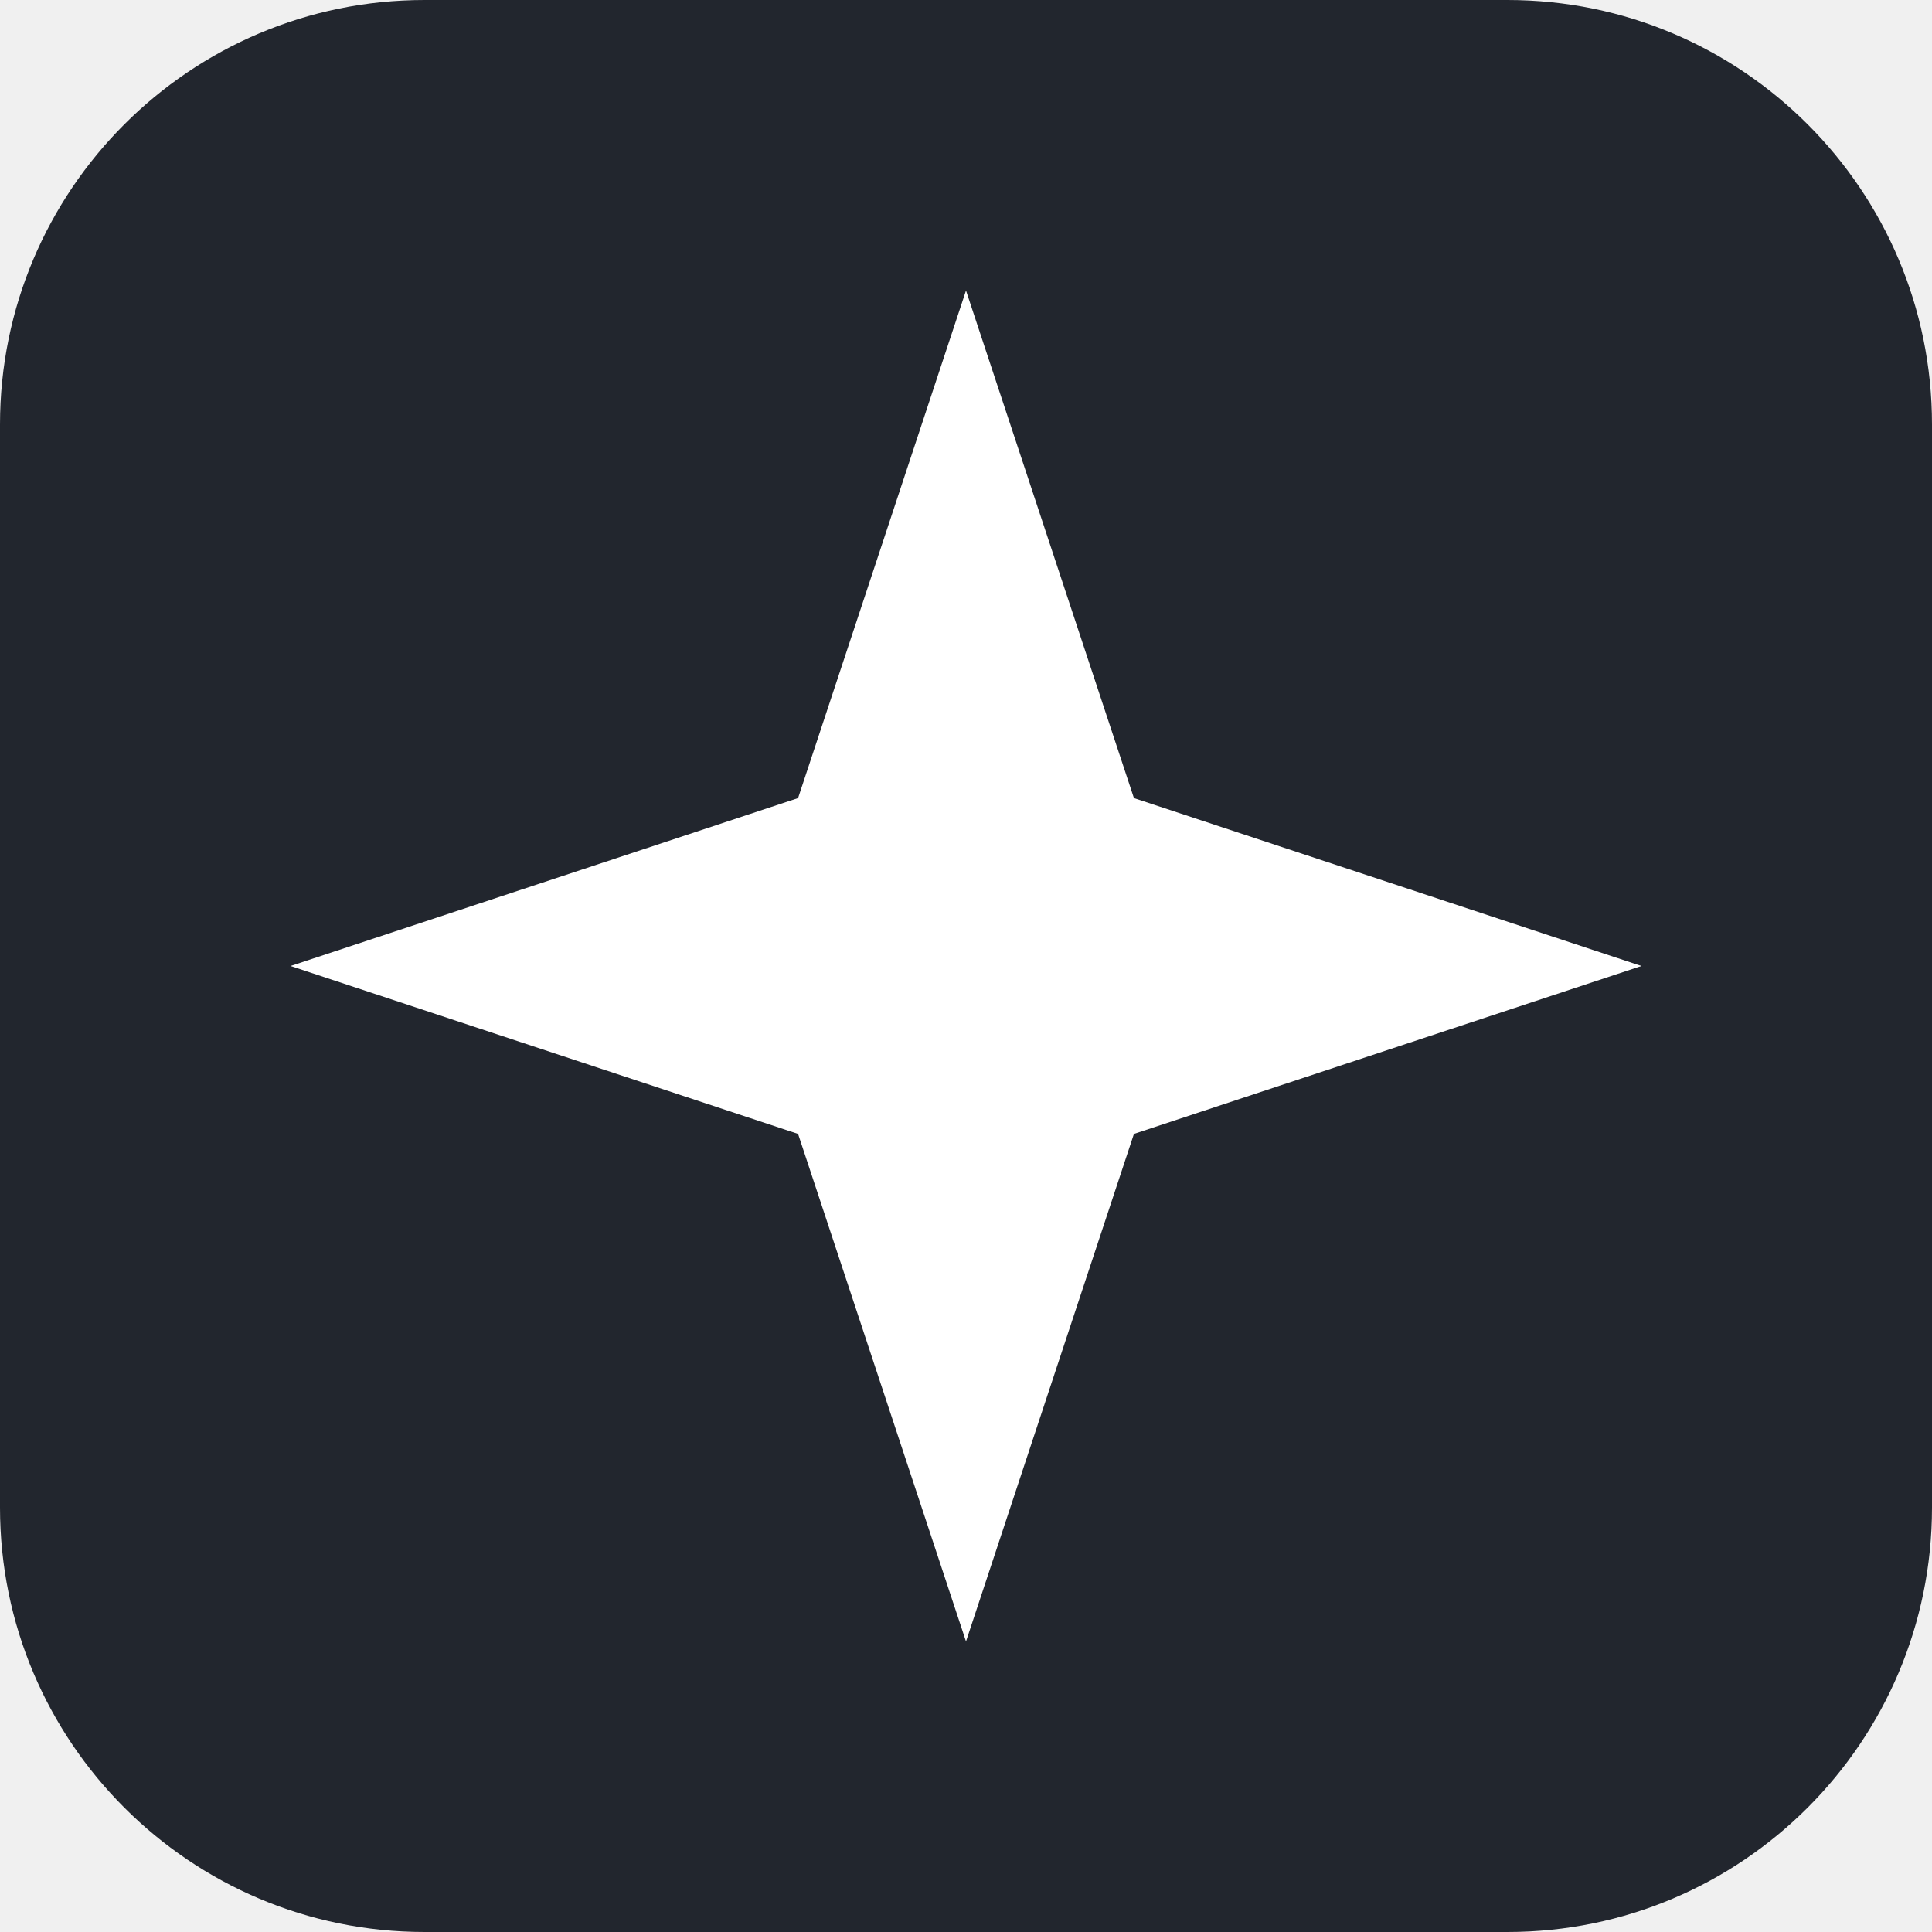
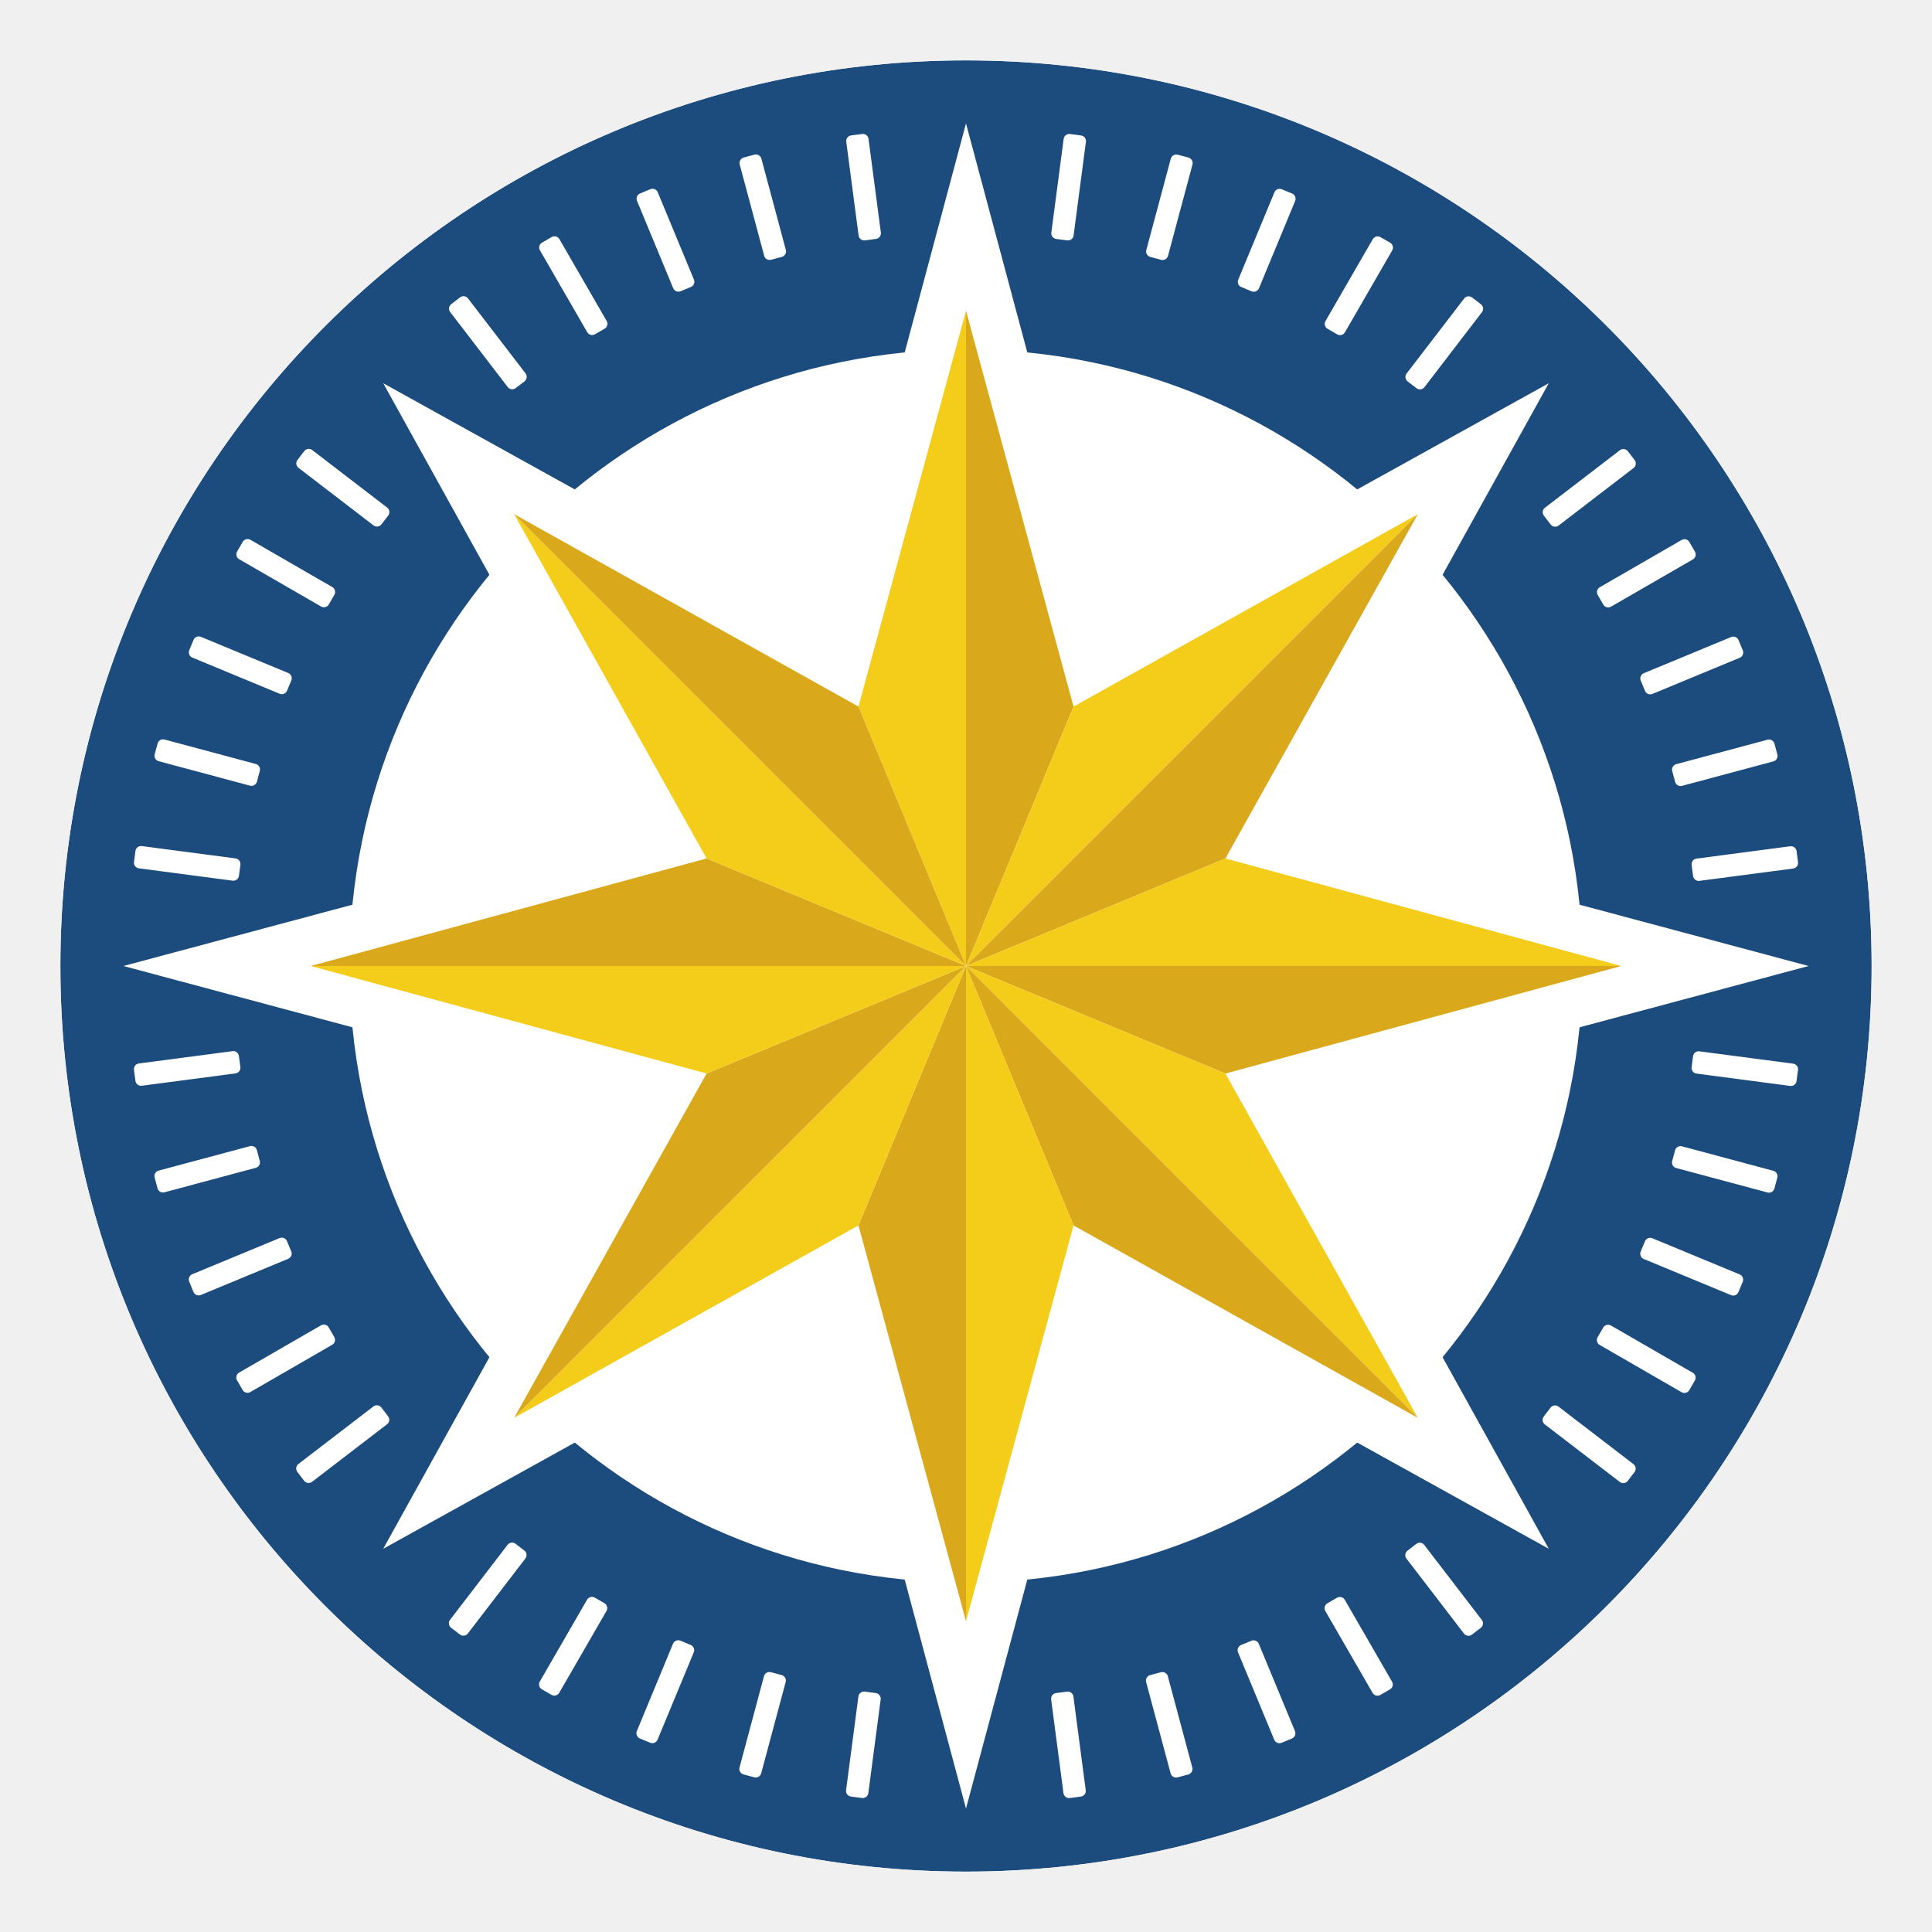
<svg xmlns="http://www.w3.org/2000/svg" width="1024" height="1024" viewBox="0 0 1024 1024">
-   <rect width="1024" height="1024" rx="225" fill="#22262e" />
-   <path d="M512 154 L601 423 L870 512 L601 601 L512 870 L423 601 L154 512 L423 423 Z" fill="#ffffff" />
+   <defs>
+     <mask id="ring" maskUnits="userSpaceOnUse" x="0" y="0" width="1024" height="1024">
+       <circle cx="512" cy="512" r="480" fill="#fff" />
+       <circle cx="512" cy="512" r="326.8" fill="#000" />
+       <polygon points="512,65.4 551.4,212.6 472.6,212.6" fill="#000" />
+       <polygon points="820.9,203.1 751.6,328.1 695.9,272.4" fill="#000" />
+       <polygon points="958.6,512 811.4,551.4 811.4,472.6" fill="#000" />
+       <polygon points="820.9,820.9 695.9,751.6 751.6,695.9" fill="#000" />
+       <polygon points="512,958.6 472.6,811.4 551.4,811.4" fill="#000" />
+       <polygon points="203.1,820.9 272.4,695.9 328.1,751.6" fill="#000" />
+       <polygon points="65.4,512 212.6,472.6 212.6,551.4" fill="#000" />
+       <polygon points="203.1,203.1 328.1,272.4 272.4,328.1" fill="#000" />
+     </mask>
+   </defs>
+   <clipPath id="disc">
+     <circle cx="512" cy="512" r="480" />
+   </clipPath>
+   <g clip-path="url(#disc)">
+     <circle cx="512" cy="512" r="326.8" fill="#fff" />
+     <polygon points="512,65.4 551.4,212.6 472.6,212.6" fill="#fff" />
+     <polygon points="820.9,203.1 751.6,328.1 695.9,272.4" fill="#fff" />
+     <polygon points="958.6,512 811.4,551.4 811.4,472.6" fill="#fff" />
+     <polygon points="820.9,820.9 695.9,751.6 751.6,695.9" fill="#fff" />
+     <polygon points="512,958.6 472.6,811.4 551.4,811.4" fill="#fff" />
+     <polygon points="203.1,820.9 272.4,695.9 328.1,751.6" fill="#fff" />
+     <polygon points="65.4,512 212.6,472.6 212.6,551.4" fill="#fff" />
+     <polygon points="203.1,203.1 328.1,272.4 272.4,328.1" fill="#fff" />
+   </g>
+   <circle cx="512" cy="512" r="480" fill="#1B4C7D" mask="url(#ring)" />
+   <rect x="506.1" y="67.6" width="11.9" height="56.1" rx="3" fill="#fff" transform="rotate(7.5 512 512)" />
+   <rect x="506.1" y="67.6" width="11.9" height="56.1" rx="3" fill="#fff" transform="rotate(15 512 512)" />
+   <rect x="506.1" y="67.6" width="11.9" height="56.1" rx="3" fill="#fff" transform="rotate(22.5 512 512)" />
+   <rect x="506.1" y="67.6" width="11.9" height="56.1" rx="3" fill="#fff" transform="rotate(30 512 512)" />
+   <rect x="506.1" y="67.6" width="11.9" height="56.1" rx="3" fill="#fff" transform="rotate(37.5 512 512)" />
+   <rect x="506.1" y="67.6" width="11.9" height="56.1" rx="3" fill="#fff" transform="rotate(52.5 512 512)" />
+   <rect x="506.1" y="67.6" width="11.9" height="56.1" rx="3" fill="#fff" transform="rotate(60 512 512)" />
+   <rect x="506.1" y="67.6" width="11.9" height="56.1" rx="3" fill="#fff" transform="rotate(67.5 512 512)" />
+   <rect x="506.1" y="67.6" width="11.9" height="56.1" rx="3" fill="#fff" transform="rotate(75 512 512)" />
+   <rect x="506.1" y="67.6" width="11.9" height="56.1" rx="3" fill="#fff" transform="rotate(82.5 512 512)" />
+   <rect x="506.1" y="67.6" width="11.9" height="56.1" rx="3" fill="#fff" transform="rotate(97.5 512 512)" />
+   <rect x="506.1" y="67.6" width="11.9" height="56.1" rx="3" fill="#fff" transform="rotate(105 512 512)" />
+   <rect x="506.1" y="67.6" width="11.9" height="56.1" rx="3" fill="#fff" transform="rotate(112.5 512 512)" />
+   <rect x="506.1" y="67.6" width="11.9" height="56.1" rx="3" fill="#fff" transform="rotate(120 512 512)" />
+   <rect x="506.1" y="67.6" width="11.9" height="56.1" rx="3" fill="#fff" transform="rotate(127.5 512 512)" />
+   <rect x="506.1" y="67.6" width="11.9" height="56.1" rx="3" fill="#fff" transform="rotate(142.5 512 512)" />
+   <rect x="506.1" y="67.6" width="11.9" height="56.1" rx="3" fill="#fff" transform="rotate(150 512 512)" />
+   <rect x="506.1" y="67.6" width="11.9" height="56.1" rx="3" fill="#fff" transform="rotate(157.5 512 512)" />
+   <rect x="506.1" y="67.6" width="11.9" height="56.1" rx="3" fill="#fff" transform="rotate(165 512 512)" />
+   <rect x="506.1" y="67.6" width="11.9" height="56.1" rx="3" fill="#fff" transform="rotate(172.5 512 512)" />
+   <rect x="506.1" y="67.6" width="11.9" height="56.1" rx="3" fill="#fff" transform="rotate(187.5 512 512)" />
+   <rect x="506.1" y="67.6" width="11.9" height="56.1" rx="3" fill="#fff" transform="rotate(195 512 512)" />
+   <rect x="506.1" y="67.6" width="11.9" height="56.1" rx="3" fill="#fff" transform="rotate(202.5 512 512)" />
+   <rect x="506.1" y="67.6" width="11.9" height="56.1" rx="3" fill="#fff" transform="rotate(210 512 512)" />
+   <rect x="506.1" y="67.6" width="11.9" height="56.1" rx="3" fill="#fff" transform="rotate(217.5 512 512)" />
+   <rect x="506.1" y="67.6" width="11.9" height="56.1" rx="3" fill="#fff" transform="rotate(232.5 512 512)" />
+   <rect x="506.1" y="67.6" width="11.9" height="56.1" rx="3" fill="#fff" transform="rotate(240 512 512)" />
+   <rect x="506.1" y="67.6" width="11.9" height="56.1" rx="3" fill="#fff" transform="rotate(247.5 512 512)" />
+   <rect x="506.1" y="67.6" width="11.9" height="56.1" rx="3" fill="#fff" transform="rotate(255 512 512)" />
+   <rect x="506.1" y="67.6" width="11.9" height="56.1" rx="3" fill="#fff" transform="rotate(262.5 512 512)" />
+   <rect x="506.1" y="67.6" width="11.9" height="56.1" rx="3" fill="#fff" transform="rotate(277.5 512 512)" />
+   <rect x="506.1" y="67.6" width="11.9" height="56.1" rx="3" fill="#fff" transform="rotate(285 512 512)" />
+   <rect x="506.1" y="67.6" width="11.9" height="56.1" rx="3" fill="#fff" transform="rotate(292.5 512 512)" />
+   <rect x="506.1" y="67.6" width="11.9" height="56.1" rx="3" fill="#fff" transform="rotate(300 512 512)" />
+   <rect x="506.1" y="67.6" width="11.9" height="56.1" rx="3" fill="#fff" transform="rotate(307.5 512 512)" />
+   <rect x="506.1" y="67.6" width="11.9" height="56.1" rx="3" fill="#fff" transform="rotate(322.5 512 512)" />
+   <rect x="506.1" y="67.6" width="11.9" height="56.1" rx="3" fill="#fff" transform="rotate(330 512 512)" />
+   <rect x="506.1" y="67.6" width="11.9" height="56.1" rx="3" fill="#fff" transform="rotate(337.5 512 512)" />
+   <rect x="506.1" y="67.6" width="11.9" height="56.1" rx="3" fill="#fff" transform="rotate(345 512 512)" />
+   <rect x="506.1" y="67.6" width="11.9" height="56.1" rx="3" fill="#fff" transform="rotate(352.5 512 512)" />
+   <polygon points="512,512 455,374.5 512,164.7" fill="#F4CD1B" />
+   <polygon points="512,512 512,164.7 569,374.5" fill="#DAA81B" />
+   <polygon points="512,512 569,374.5 751.5,272.5" fill="#F4CD1B" />
+   <polygon points="512,512 751.5,272.5 649.5,455" fill="#DAA81B" />
+   <polygon points="512,512 649.5,455 859.3,512" fill="#F4CD1B" />
+   <polygon points="512,512 859.3,512 649.5,569" fill="#DAA81B" />
+   <polygon points="512,512 649.5,569 751.5,751.5" fill="#F4CD1B" />
+   <polygon points="512,512 751.5,751.5 569,649.5" fill="#DAA81B" />
+   <polygon points="512,512 569,649.5 512,859.3" fill="#F4CD1B" />
+   <polygon points="512,512 512,859.3 455,649.5" fill="#DAA81B" />
+   <polygon points="512,512 455,649.5 272.5,751.5" fill="#F4CD1B" />
+   <polygon points="512,512 272.5,751.5 374.5,569" fill="#DAA81B" />
+   <polygon points="512,512 374.5,569 164.7,512" fill="#F4CD1B" />
+   <polygon points="512,512 164.7,512 374.5,455" fill="#DAA81B" />
+   <polygon points="512,512 374.5,455 272.5,272.5" fill="#F4CD1B" />
+   <polygon points="512,512 272.5,272.5 455,374.5" fill="#DAA81B" />
</svg>
